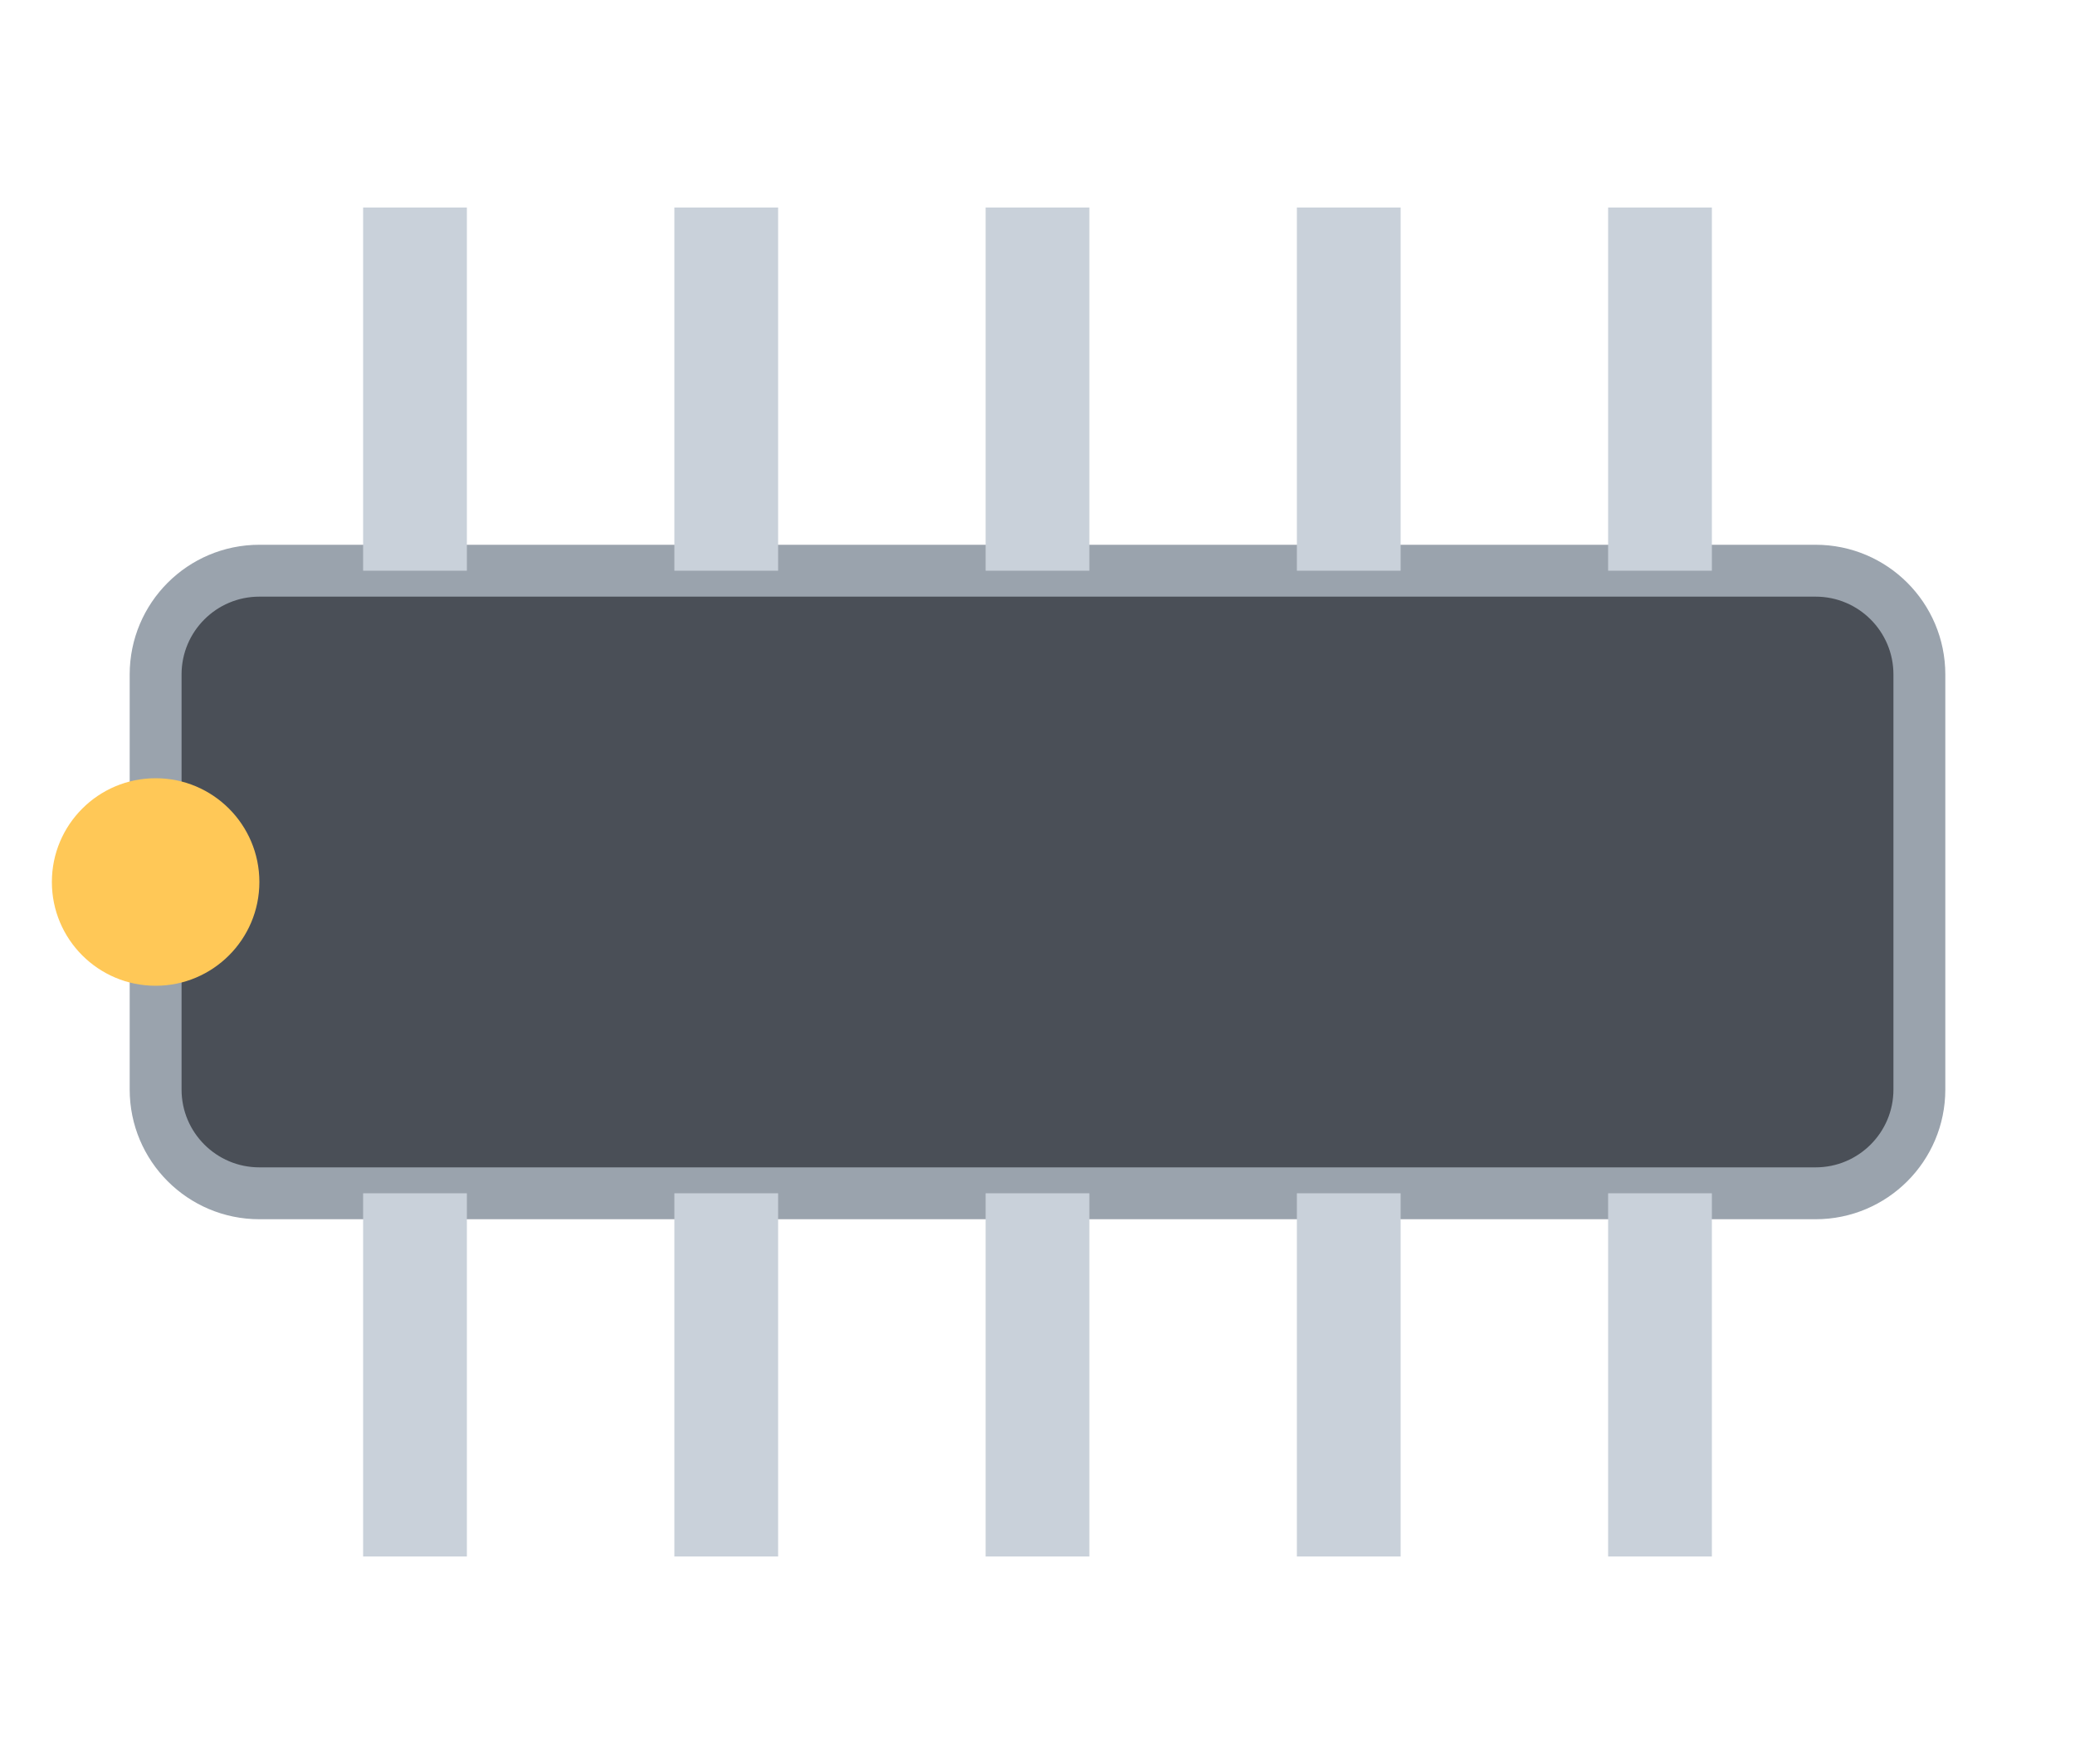
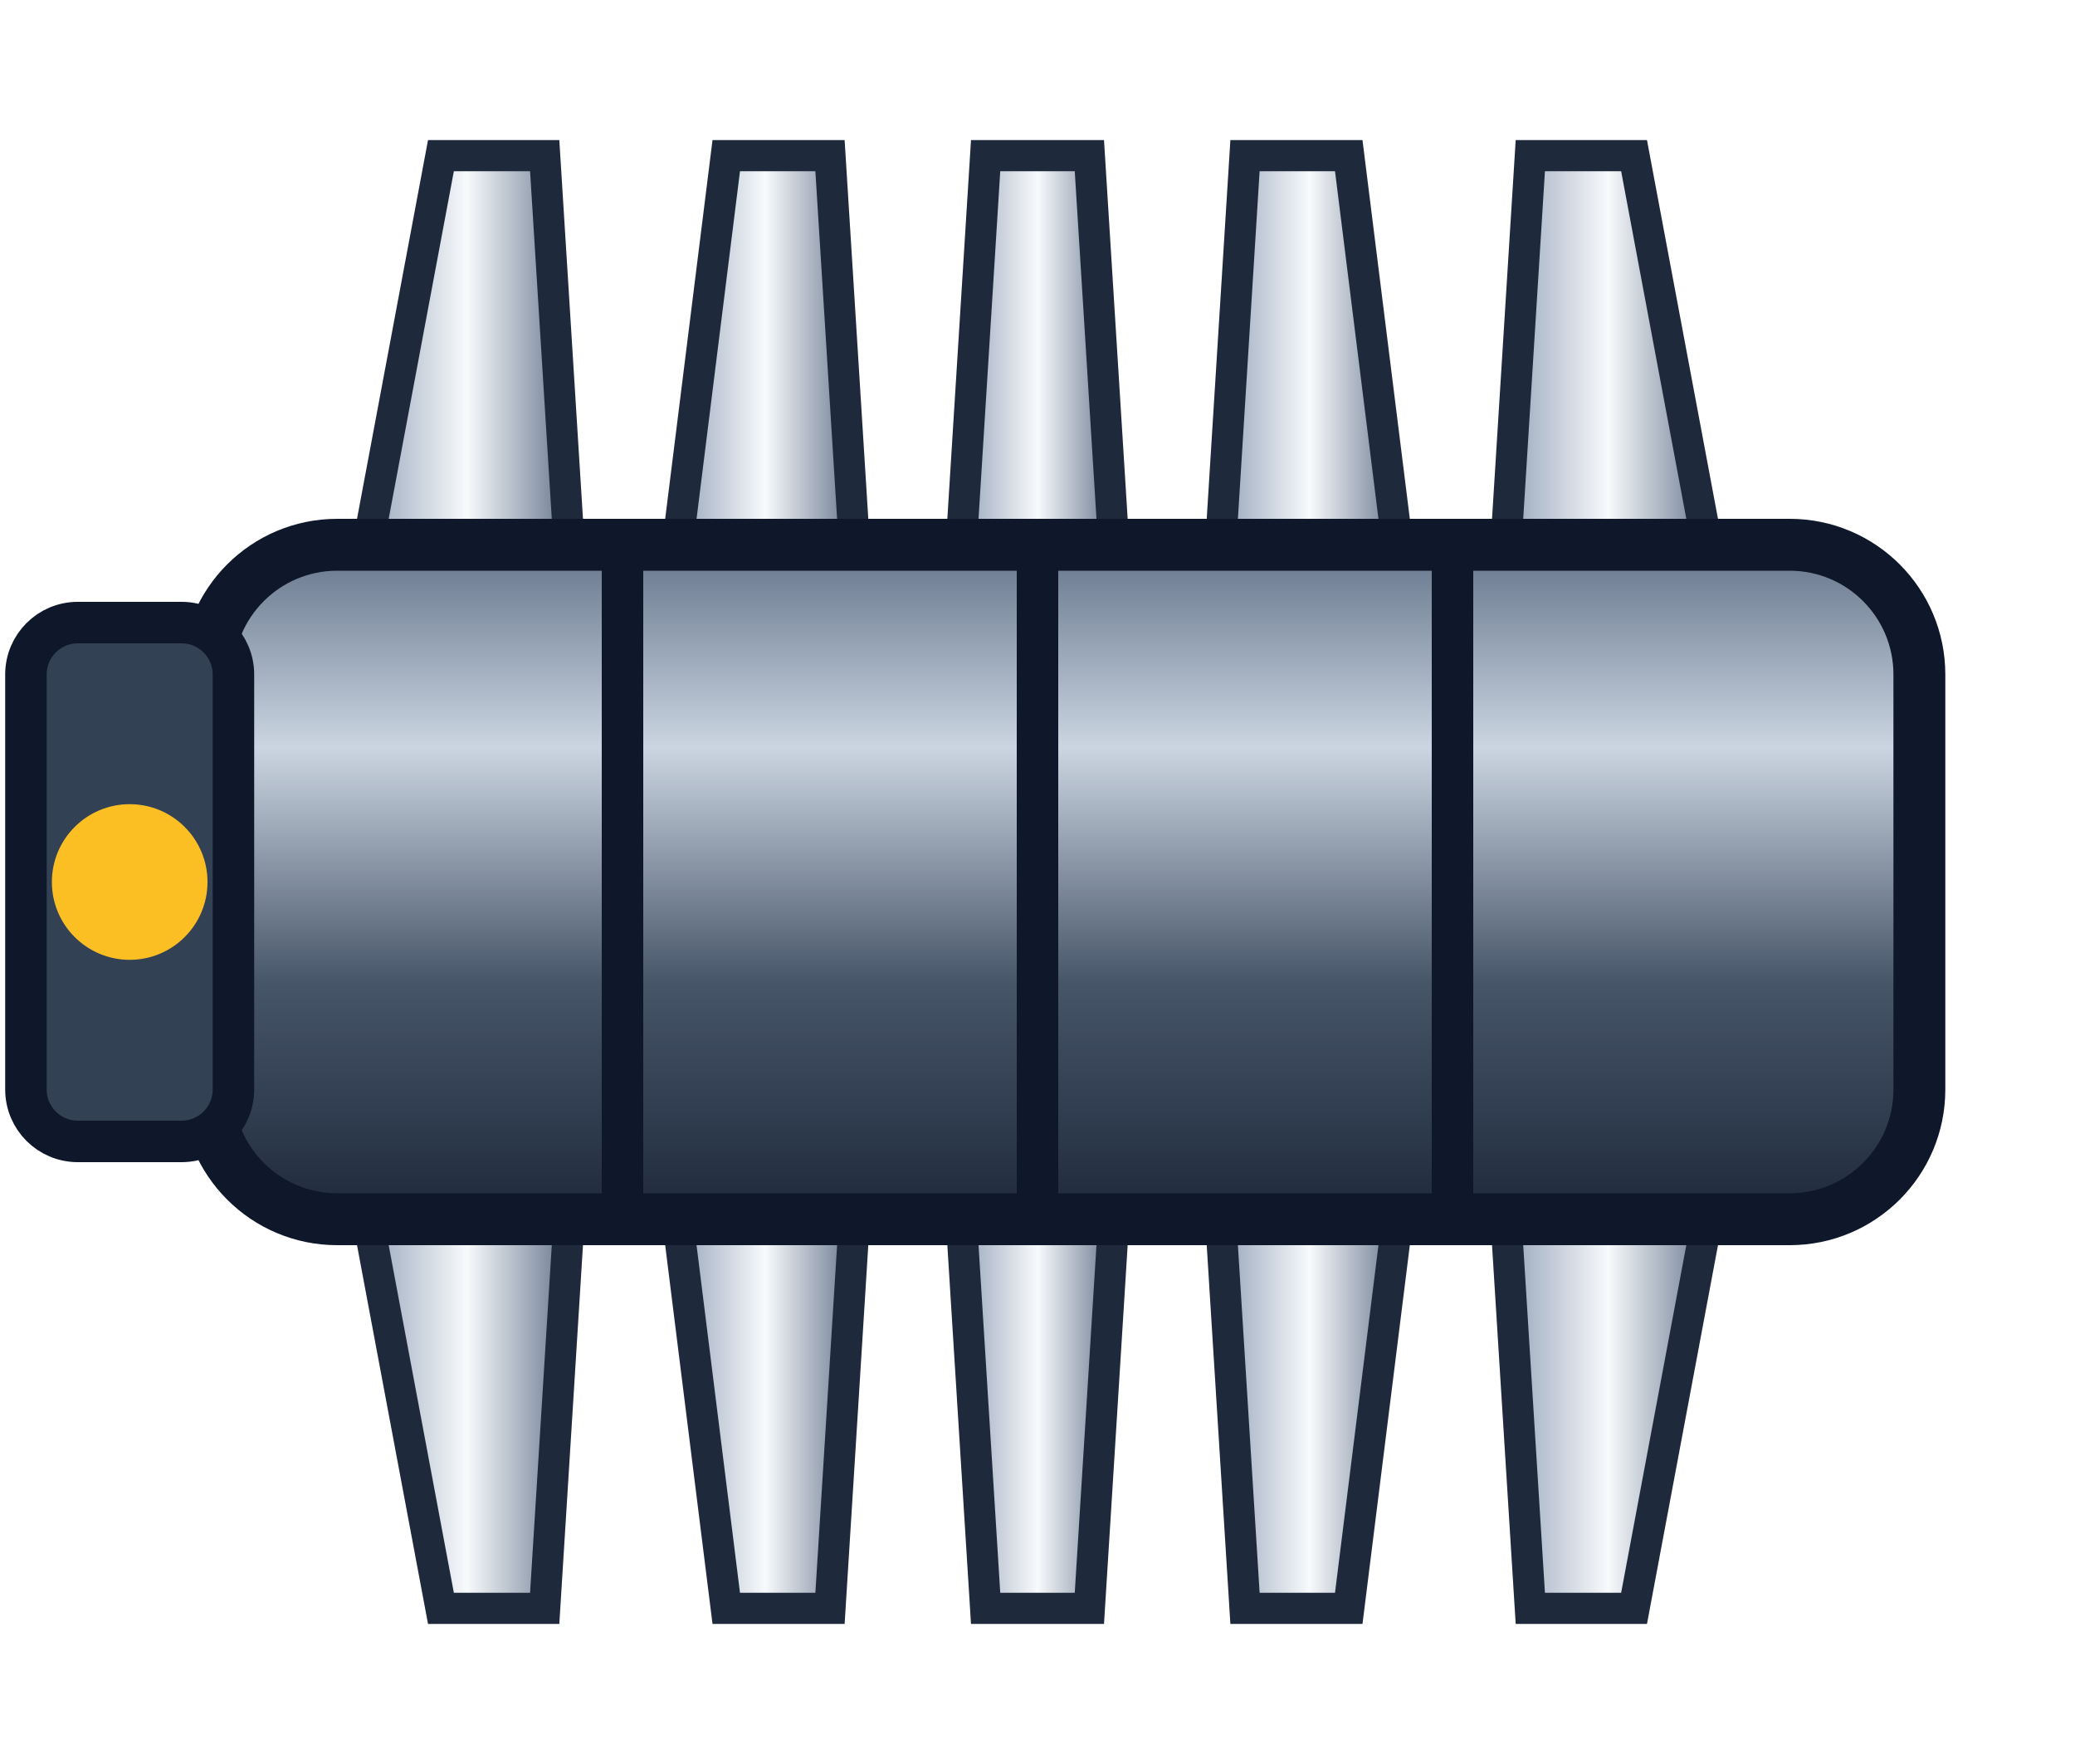
- <svg xmlns="http://www.w3.org/2000/svg" viewBox="0 0 40 34">
-   <rect x="3" y="11" width="34" height="12" rx="2" fill="#4a4f57" stroke="#9aa3ad" />
-   <g stroke="#c9d1da" stroke-width="2">
-     <path d="M8 4v7M14 4v7M20 4v7M26 4v7M32 4v7M8 23v7M14 23v7M20 23v7M26 23v7M32 23v7" />
+ <svg xmlns="http://www.w3.org/2000/svg" viewBox="0 0 40 34" width="40" height="34">
+   <defs>
+     <linearGradient id="rtgBody" x1="0" y1="0" x2="0" y2="1">
+       <stop offset="0%" stop-color="#64748b" />
+       <stop offset="30%" stop-color="#cbd5e1" />
+       <stop offset="65%" stop-color="#475569" />
+       <stop offset="100%" stop-color="#1e293b" />
+     </linearGradient>
+     <linearGradient id="rtgFin" x1="0" y1="0" x2="1" y2="0">
+       <stop offset="0%" stop-color="#94a3b8" />
+       <stop offset="50%" stop-color="#f8fafc" />
+       <stop offset="100%" stop-color="#64748b" />
+     </linearGradient>
+   </defs>
+   <g fill="url(#rtgFin)" stroke="#1e293b" stroke-width="0.6">
+     <polygon points="7,11 8.5,3 10.5,3 11,11" />
+     <polygon points="13,11 14,3 16,3 16.5,11" />
+     <polygon points="18.5,11 19,3 21,3 21.5,11" />
+     <polygon points="23.5,11 24,3 26,3 27,11" />
+     <polygon points="29,11 29.5,3 31.5,3 33,11" />
+     <polygon points="7,23 8.5,31 10.5,31 11,23" />
+     <polygon points="13,23 14,31 16,31 16.5,23" />
+     <polygon points="18.5,23 19,31 21,31 21.5,23" />
+     <polygon points="23.5,23 24,31 26,31 27,23" />
+     <polygon points="29,23 29.5,31 31.5,31 33,23" />
  </g>
-   <circle cx="3" cy="17" r="2" fill="#ffc857" />
+   <rect x="4" y="10.5" width="33" height="13" rx="2.5" fill="url(#rtgBody)" stroke="#0f172a" stroke-width="1" />
+   <line x1="12" y1="10.5" x2="12" y2="23.5" stroke="#0f172a" stroke-width="0.8" />
+   <line x1="20" y1="10.5" x2="20" y2="23.5" stroke="#0f172a" stroke-width="0.8" />
+   <line x1="28" y1="10.5" x2="28" y2="23.5" stroke="#0f172a" stroke-width="0.8" />
+   <rect x="0.5" y="12" width="4" height="10" rx="1" fill="#334155" stroke="#0f172a" stroke-width="0.8" />
+   <circle cx="2.5" cy="17" r="1.5" fill="#fbbf24" />
</svg>
